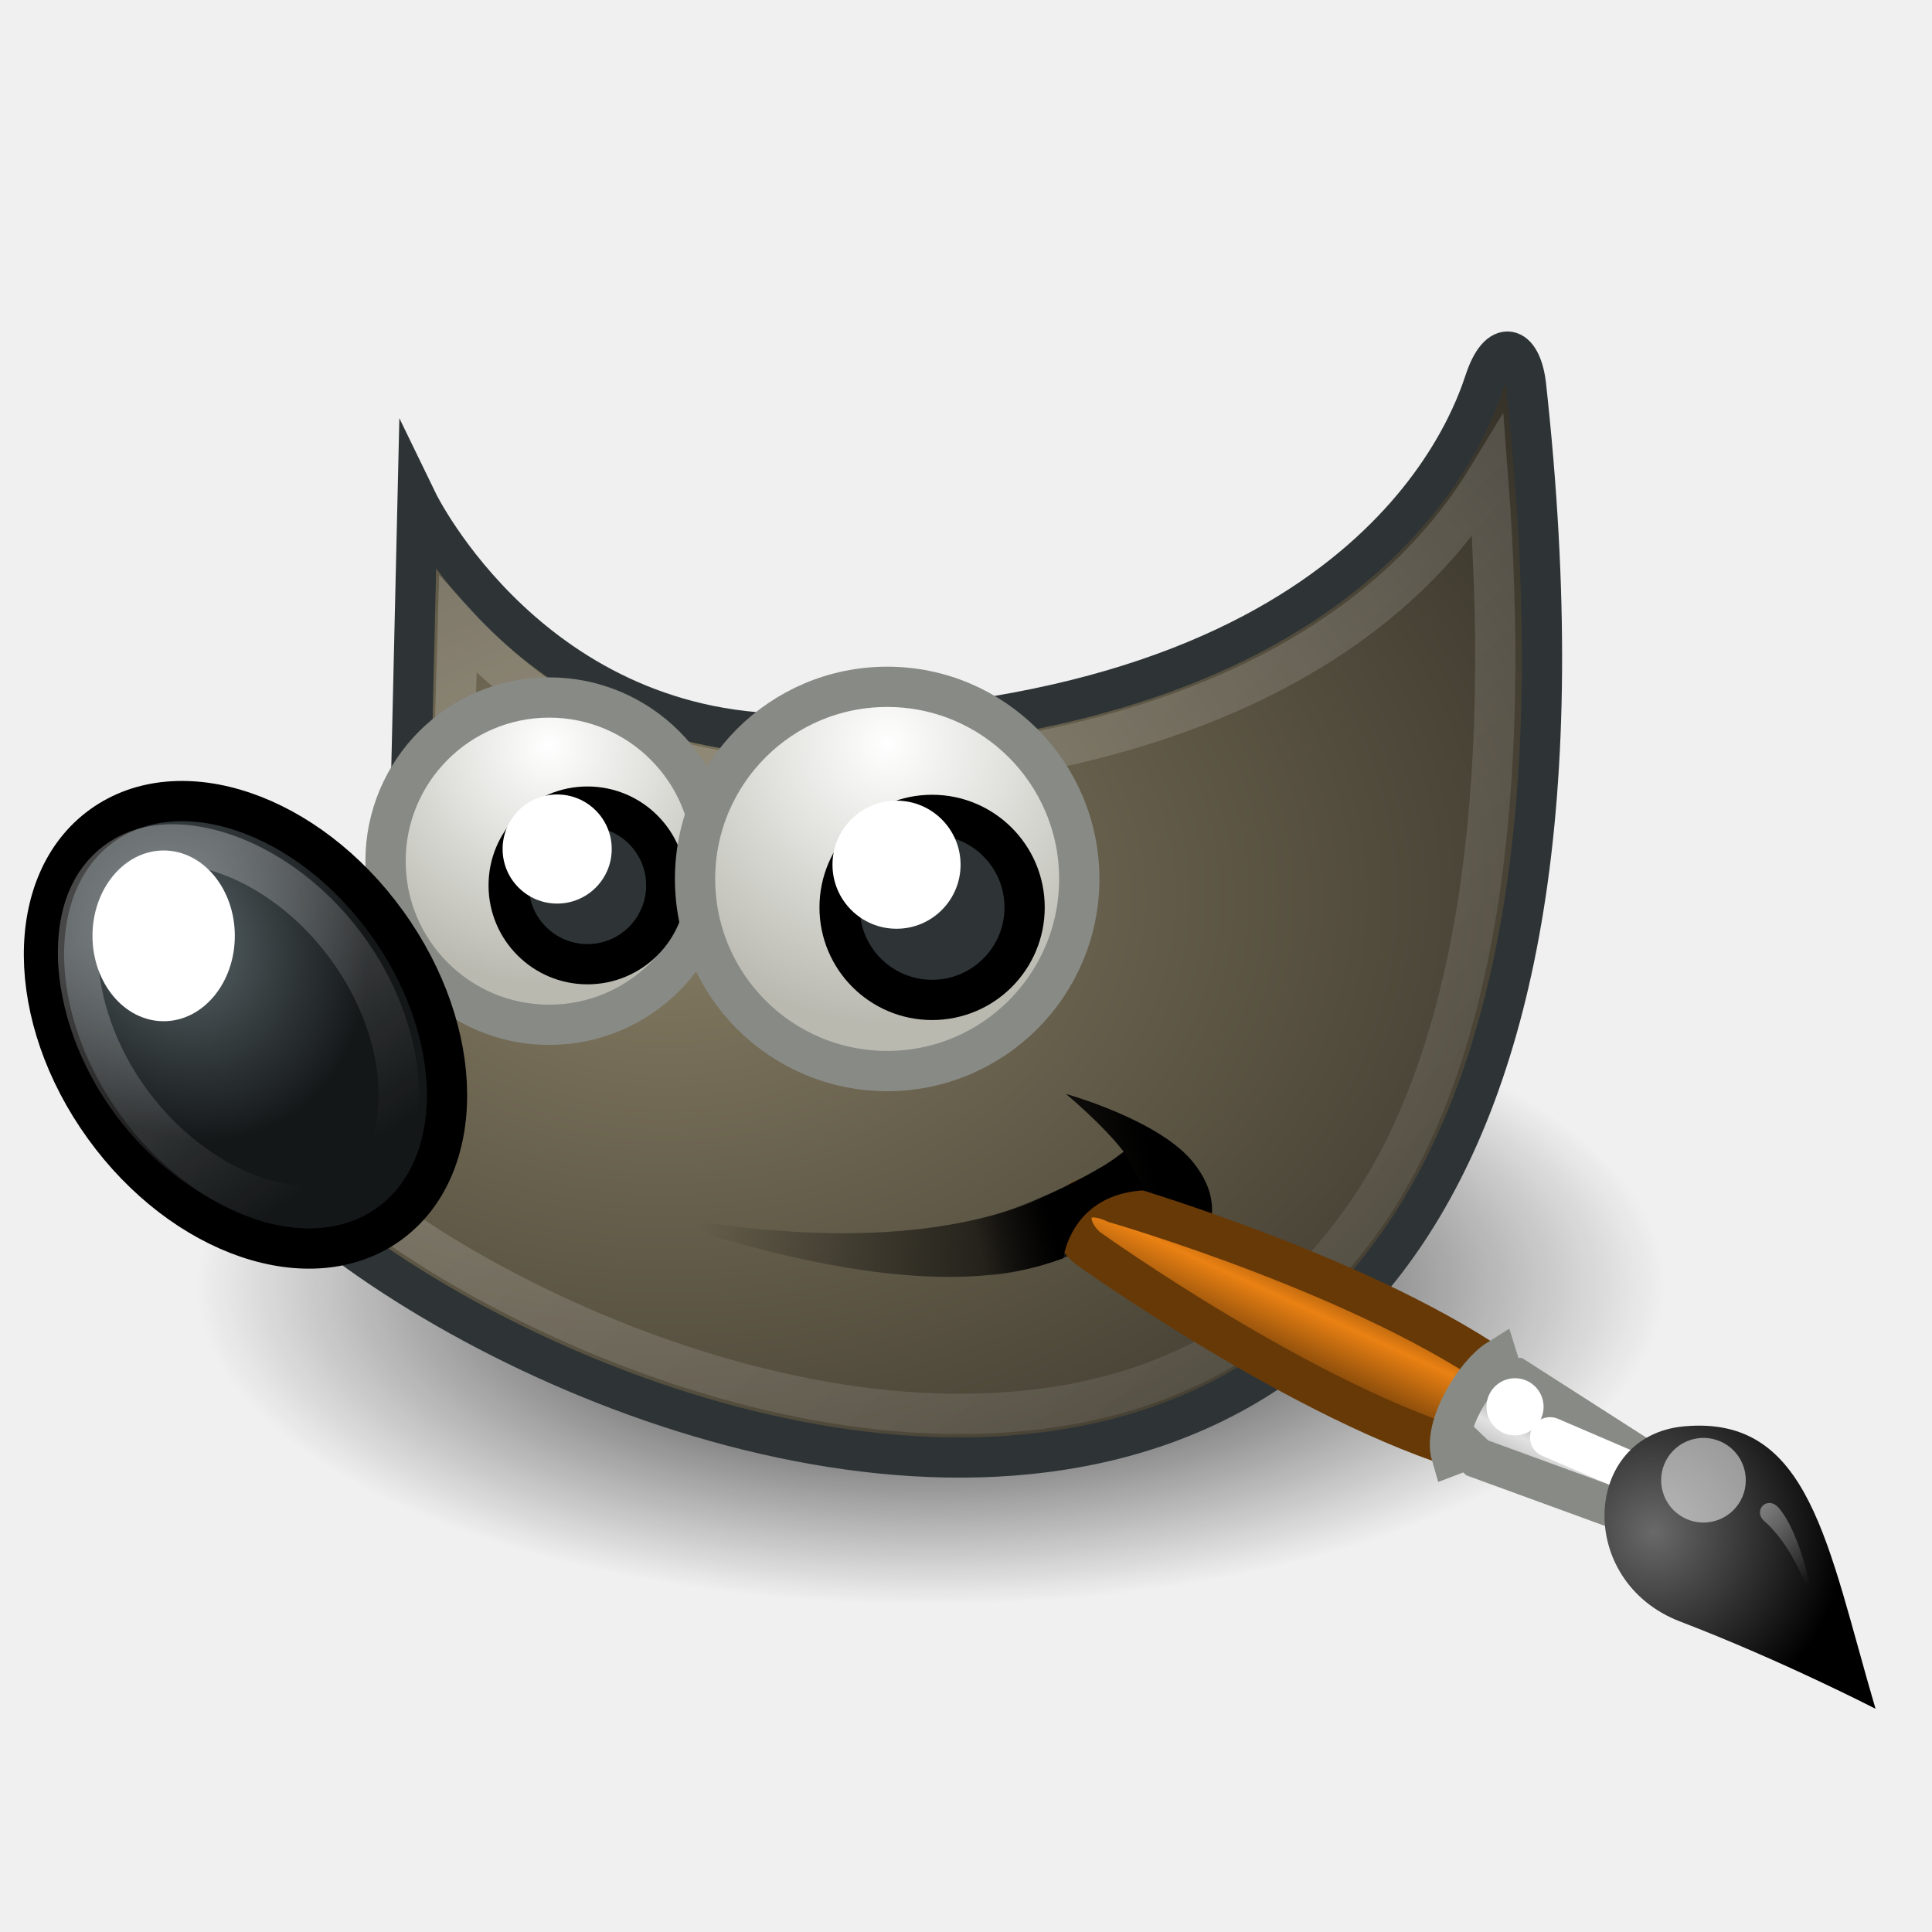
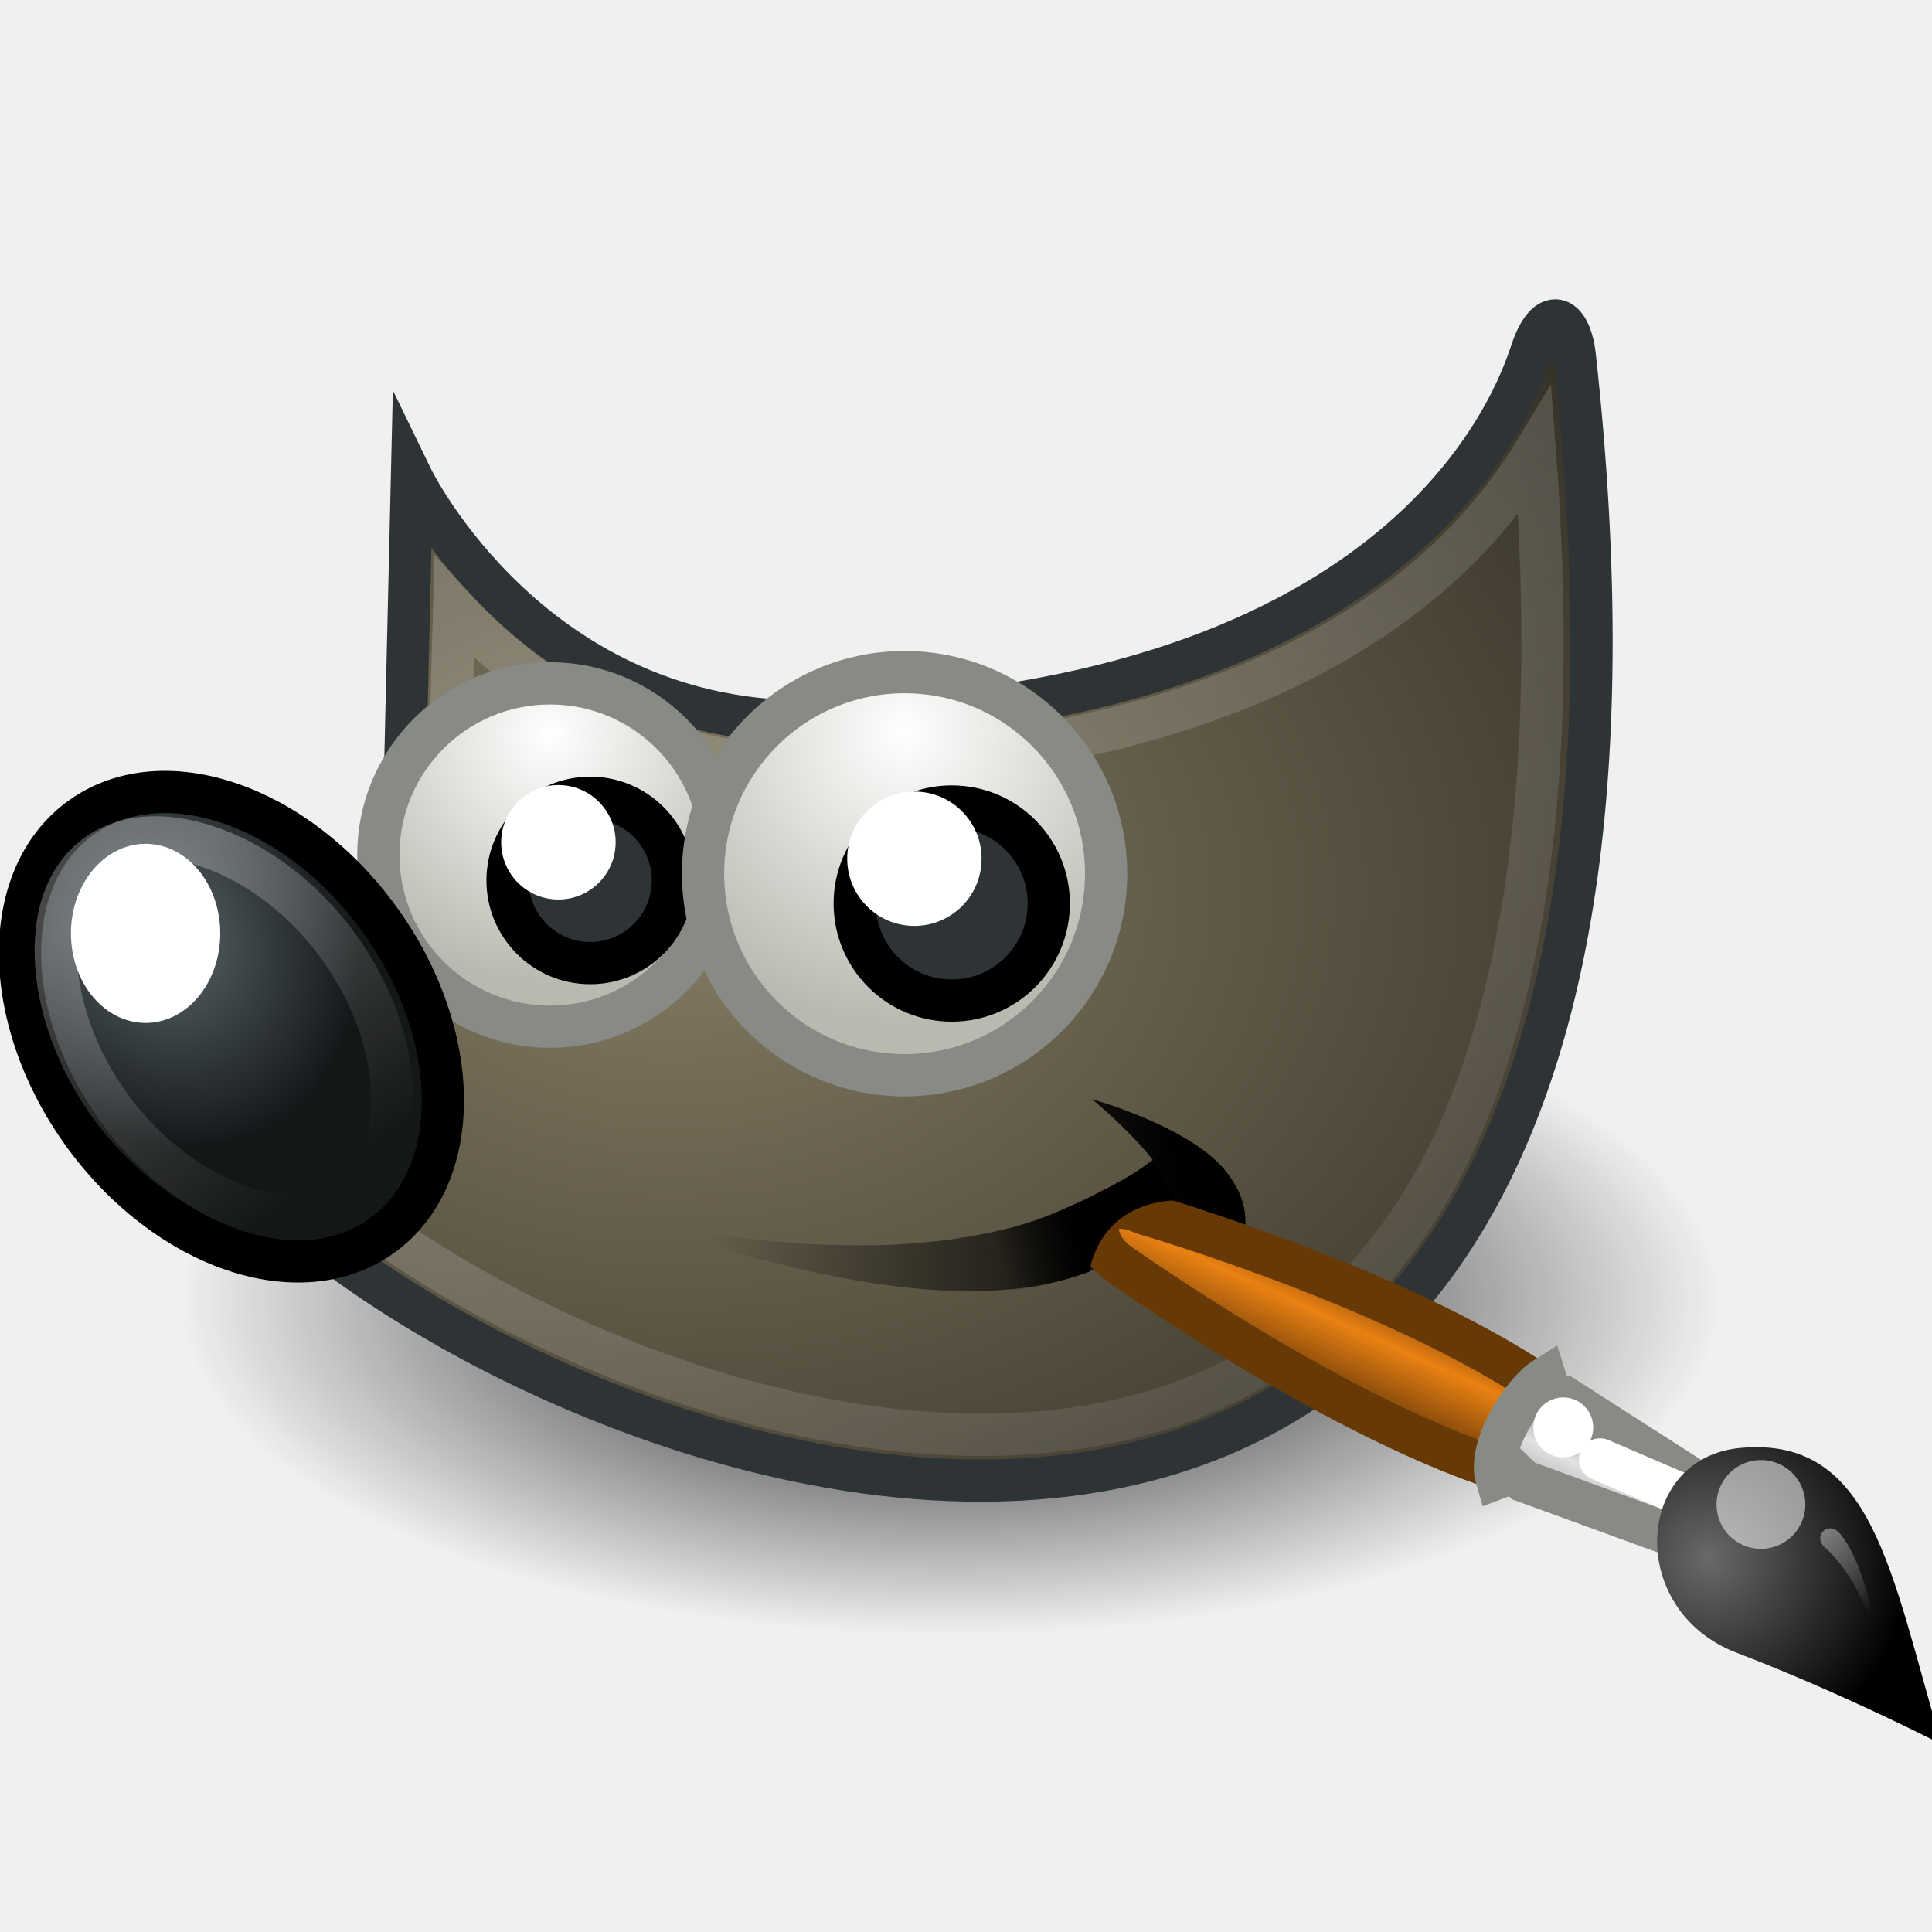
- <svg xmlns="http://www.w3.org/2000/svg" xmlns:xlink="http://www.w3.org/1999/xlink" version="1.0" width="48" height="48" id="svg11300">
-   <defs id="defs3">
-     <linearGradient id="linearGradient8542">
-       <stop style="stop-color:#5b676b;stop-opacity:1" offset="0" id="stop8544" />
-       <stop style="stop-color:#141718;stop-opacity:1" offset="1" id="stop8546" />
-     </linearGradient>
-     <linearGradient id="linearGradient8534">
-       <stop style="stop-color:black;stop-opacity:1" offset="0" id="stop8536" />
-       <stop style="stop-color:black;stop-opacity:0" offset="1" id="stop8538" />
-     </linearGradient>
-     <linearGradient id="linearGradient8524">
-       <stop style="stop-color:white;stop-opacity:1" offset="0" id="stop8526" />
-       <stop style="stop-color:white;stop-opacity:0" offset="1" id="stop8528" />
-     </linearGradient>
-     <linearGradient id="linearGradient2446">
-       <stop style="stop-color:white;stop-opacity:1" offset="0" id="stop2448" />
-       <stop style="stop-color:white;stop-opacity:0" offset="1" id="stop2450" />
-     </linearGradient>
-     <linearGradient x1="13.236" y1="37.752" x2="7.752" y2="42.282" id="linearGradient2452" xlink:href="#linearGradient2446" gradientUnits="userSpaceOnUse" gradientTransform="matrix(0.755165,0.395143,-0.395143,0.755165,-25.91245,6.532586)" />
-     <linearGradient id="linearGradient6963">
-       <stop style="stop-color:#696969;stop-opacity:1" offset="0" id="stop6965" />
-       <stop style="stop-color:black;stop-opacity:1" offset="1" id="stop6967" />
-     </linearGradient>
-     <radialGradient cx="15.415" cy="35.357" r="7.579" fx="15.415" fy="35.357" id="radialGradient6969" xlink:href="#linearGradient6963" gradientUnits="userSpaceOnUse" gradientTransform="matrix(1.572694,5.424952e-17,1.037922e-12,1.532639,-55.36682,-21.35823)" />
-     <linearGradient id="linearGradient6939">
-       <stop style="stop-color:#bdbdbd;stop-opacity:1" offset="0" id="stop6941" />
-       <stop style="stop-color:#e2e2e2;stop-opacity:1" offset="0.333" id="stop6947" />
-       <stop style="stop-color:#a3a3a3;stop-opacity:1" offset="0.667" id="stop6949" />
-       <stop style="stop-color:#ddd;stop-opacity:1" offset="1" id="stop6943" />
-     </linearGradient>
-     <linearGradient x1="19.395" y1="30.001" x2="23.109" y2="33.439" id="linearGradient6945" xlink:href="#linearGradient6939" gradientUnits="userSpaceOnUse" gradientTransform="translate(-46.40695,-1.802856)" />
-     <linearGradient id="linearGradient6951">
-       <stop style="stop-color:#6e3d09;stop-opacity:1" offset="0" id="stop6953" />
-       <stop style="stop-color:#ea8113;stop-opacity:1" offset="0.242" id="stop6959" />
-       <stop style="stop-color:#5c3307;stop-opacity:1" offset="0.621" id="stop6961" />
-       <stop style="stop-color:#e07c12;stop-opacity:1" offset="1" id="stop6955" />
-     </linearGradient>
-     <linearGradient x1="37.018" y1="19.24" x2="27.754" y2="11.182" id="linearGradient6957" xlink:href="#linearGradient6951" gradientUnits="userSpaceOnUse" gradientTransform="translate(-49.30496,1.877723)" />
-     <linearGradient id="linearGradient6500">
-       <stop style="stop-color:#857c63;stop-opacity:1" offset="0" id="stop6502" />
-       <stop style="stop-color:#221f19;stop-opacity:1" offset="1" id="stop6504" />
-     </linearGradient>
-     <linearGradient id="linearGradient6492">
-       <stop style="stop-color:black;stop-opacity:1" offset="0" id="stop6494" />
-       <stop style="stop-color:black;stop-opacity:0" offset="1" id="stop6496" />
-     </linearGradient>
-     <linearGradient id="linearGradient6482">
-       <stop style="stop-color:black;stop-opacity:1" offset="0" id="stop6484" />
-       <stop style="stop-color:black;stop-opacity:0" offset="1" id="stop6486" />
-     </linearGradient>
-     <linearGradient id="linearGradient6468">
-       <stop style="stop-color:white;stop-opacity:1" offset="0" id="stop6470" />
-       <stop style="stop-color:#b9b9b0;stop-opacity:1" offset="1" id="stop6472" />
-     </linearGradient>
-     <linearGradient id="linearGradient6452">
-       <stop style="stop-color:white;stop-opacity:1" offset="0" id="stop6454" />
-       <stop style="stop-color:white;stop-opacity:0" offset="1" id="stop6456" />
-     </linearGradient>
-     <linearGradient x1="6.305" y1="23.362" x2="5.985" y2="31.57" id="linearGradient6458" xlink:href="#linearGradient6452" gradientUnits="userSpaceOnUse" />
-     <radialGradient cx="69.473" cy="19.598" r="3.515" fx="69.473" fy="19.598" id="radialGradient6474" xlink:href="#linearGradient6468" gradientUnits="userSpaceOnUse" gradientTransform="matrix(1.318488,1.207574e-15,-1.207574e-15,1.318488,-22.1264,-6.241691)" />
-     <radialGradient cx="23" cy="33.938" r="18.25" fx="23" fy="33.938" id="radialGradient6498" xlink:href="#linearGradient6492" gradientUnits="userSpaceOnUse" gradientTransform="matrix(1,0,0,0.284247,0,24.29088)" />
-     <linearGradient x1="14.969" y1="19.111" x2="39.525" y2="46.986" id="linearGradient8530" xlink:href="#linearGradient8524" gradientUnits="userSpaceOnUse" />
-     <radialGradient cx="6.024" cy="25.271" r="4.831" fx="6.024" fy="25.271" id="radialGradient8548" xlink:href="#linearGradient8542" gradientUnits="userSpaceOnUse" gradientTransform="matrix(0.916159,9.318684e-2,-0.108765,1.069309,3.253668,-3.029272)" />
-     <linearGradient x1="26.163" y1="30.543" x2="24.329" y2="30.985" id="linearGradient4330" xlink:href="#linearGradient8534" gradientUnits="userSpaceOnUse" />
-     <linearGradient x1="32.35" y1="28.083" x2="21.213" y2="30.293" id="linearGradient4351" xlink:href="#linearGradient6482" gradientUnits="userSpaceOnUse" gradientTransform="translate(-3.836549,0.345971)" />
-     <radialGradient cx="18.558" cy="22.3" r="19.229" fx="18.558" fy="22.3" id="radialGradient4354" xlink:href="#linearGradient6500" gradientUnits="userSpaceOnUse" gradientTransform="matrix(1.77275,-1.847562e-16,1.351402e-16,1.29668,-16.3404,-6.615959)" />
-     <radialGradient cx="69.473" cy="19.598" r="3.515" fx="69.473" fy="19.598" id="radialGradient4363" xlink:href="#linearGradient6468" gradientUnits="userSpaceOnUse" gradientTransform="matrix(1.318488,1.207574e-15,-1.207574e-15,1.318488,-22.1264,-6.241691)" />
-   </defs>
-   <g id="layer1">
-     <path d="M 41.25 33.938 A 18.25 5.188 0 1 1  4.75,33.938 A 18.25 5.188 0 1 1  41.25 33.938 z" transform="matrix(1,0,0,1.53012,0.125,-19.99096)" style="color:black;fill:url(#radialGradient6498);fill-opacity:1;fill-rule:evenodd;stroke:none;stroke-width:1;stroke-linecap:butt;stroke-linejoin:miter;marker:none;marker-start:none;marker-mid:none;marker-end:none;stroke-miterlimit:10;stroke-dasharray:none;stroke-dashoffset:0;stroke-opacity:1;visibility:visible;display:inline;overflow:visible" id="path6490" />
-     <path d="M 10.374,12.468 C 10.374,12.468 13.249,18.396 19.974,18.228 C 34.066,17.875 36.537,10.523 36.891,9.463 C 37.244,8.402 37.785,8.563 37.91,9.543 C 42.507,51.262 6.014,33.362 4.718,26.256 C 11.965,24.135 10.198,20.069 10.198,20.069 L 10.374,12.468 z " style="color:black;fill:url(#radialGradient4354);fill-opacity:1;fill-rule:evenodd;stroke:#2e3436;stroke-width:1;stroke-linecap:butt;stroke-linejoin:miter;marker:none;marker-start:none;marker-mid:none;marker-end:none;stroke-miterlimit:10;stroke-dasharray:none;stroke-dashoffset:0;stroke-opacity:1;visibility:visible;display:inline;overflow:visible" id="path4323" />
-     <path d="M 15.738,30.066 C 22.477,31.414 25.908,30.164 27.917,28.613 C 27.387,27.928 26.481,27.177 26.481,27.177 C 26.481,27.177 28.834,27.831 29.663,28.901 C 30.489,29.967 29.969,30.624 29.753,31.989 C 29.272,30.79 28.373,30.341 28.252,29.865 C 26.445,32.361 21.945,32.258 15.738,30.066 z " style="color:black;fill:url(#linearGradient4351);fill-opacity:1;fill-rule:evenodd;stroke:none;stroke-width:1;stroke-linecap:butt;stroke-linejoin:miter;marker:none;marker-start:none;marker-mid:none;marker-end:none;stroke-miterlimit:10;stroke-dasharray:none;stroke-dashoffset:0;stroke-opacity:1;visibility:visible;display:inline;overflow:visible" id="path6480" />
-     <path d="M 36.969,11.844 C 36.407,12.771 35.562,13.877 34.281,14.938 C 31.649,17.117 27.231,19.1 20,19.281 C 15.776,19.386 13.047,17.347 11.375,15.531 L 11.25,20 C 11.386,20.419 11.665,21.39 11.188,22.719 C 10.673,24.148 9.033,25.61 6.219,26.719 C 6.469,27.241 6.714,27.762 7.469,28.5 C 8.497,29.505 9.926,30.588 11.625,31.562 C 15.023,33.511 19.427,35.056 23.531,35.125 C 27.636,35.194 31.388,33.89 33.969,30.125 C 36.347,26.654 37.651,20.777 36.969,11.844 z " style="opacity:0.185;color:black;fill:none;fill-opacity:1;fill-rule:evenodd;stroke:url(#linearGradient8530);stroke-width:1;stroke-linecap:butt;stroke-linejoin:miter;marker:none;marker-start:none;marker-mid:none;marker-end:none;stroke-miterlimit:10;stroke-dasharray:none;stroke-dashoffset:0;stroke-opacity:1;visibility:visible;display:inline;overflow:visible" id="path8520" />
-     <path d="M 72.655 21.837 A 3.182 3.182 0 1 1  66.291,21.837 A 3.182 3.182 0 1 1  72.655 21.837 z" transform="matrix(1.277778,0,0,1.277778,-75.12661,-6.507784)" style="color:black;fill:url(#radialGradient4363);fill-opacity:1;fill-rule:evenodd;stroke:#888a85;stroke-width:0.783;stroke-linecap:butt;stroke-linejoin:miter;marker:none;marker-start:none;marker-mid:none;marker-end:none;stroke-miterlimit:10;stroke-dasharray:none;stroke-dashoffset:0;stroke-opacity:1;visibility:visible;display:inline;overflow:visible" id="path4357" />
-     <path d="M 10.43 27.229 A 4.331 6.099 0 1 1  1.768,27.229 A 4.331 6.099 0 1 1  10.43 27.229 z" transform="matrix(0.810984,-0.585069,0.585069,0.810984,-14.77791,6.947121)" style="color:black;fill:url(#radialGradient8548);fill-opacity:1;fill-rule:evenodd;stroke:black;stroke-width:1;stroke-linecap:butt;stroke-linejoin:miter;marker:none;marker-start:none;marker-mid:none;marker-end:none;stroke-miterlimit:10;stroke-dasharray:none;stroke-dashoffset:0;stroke-opacity:1;visibility:visible;display:inline;overflow:visible" id="path5198" />
-     <path d="M 24.042 21.837 A 2.298 2.298 0 1 1  19.445,21.837 A 2.298 2.298 0 1 1  24.042 21.837 z" transform="matrix(0.851852,0,0,0.851852,-3.926759,3.395528)" style="color:black;fill:#2e3436;fill-opacity:1;fill-rule:evenodd;stroke:black;stroke-width:1.174;stroke-linecap:butt;stroke-linejoin:miter;marker:none;marker-start:none;marker-mid:none;marker-end:none;stroke-miterlimit:10;stroke-dasharray:none;stroke-dashoffset:0;stroke-opacity:1;visibility:visible;display:inline;overflow:visible" id="path4359" />
-     <path d="M 6.094,22.156 C 5.296,22.156 4.541,22.602 3.906,23.5 C 3.272,24.398 2.812,25.734 2.812,27.219 C 2.812,28.703 3.272,30.04 3.906,30.938 C 4.541,31.835 5.296,32.281 6.094,32.281 C 6.892,32.281 7.671,31.805 8.312,30.906 C 8.954,30.008 9.406,28.7 9.406,27.219 C 9.406,25.737 8.954,24.43 8.312,23.531 C 7.671,22.633 6.892,22.156 6.094,22.156 z " transform="matrix(0.800389,-0.599481,0.599481,0.800389,-15.2744,7.32784)" style="opacity:0.281;color:black;fill:none;fill-opacity:1;fill-rule:evenodd;stroke:url(#linearGradient6458);stroke-width:1;stroke-linecap:butt;stroke-linejoin:miter;marker:none;marker-start:none;marker-mid:none;marker-end:none;stroke-miterlimit:10;stroke-dasharray:none;stroke-dashoffset:0;stroke-opacity:1;visibility:visible;display:inline;overflow:visible" id="path6450" />
-     <path d="M 5.834 23.251 A 1.768 2.121 0 1 1  2.298,23.251 A 1.768 2.121 0 1 1  5.834 23.251 z" style="color:black;fill:white;fill-opacity:1;fill-rule:evenodd;stroke:none;stroke-width:1;stroke-linecap:butt;stroke-linejoin:miter;marker:none;marker-start:none;marker-mid:none;marker-end:none;stroke-miterlimit:10;stroke-dasharray:none;stroke-dashoffset:0;stroke-opacity:1;visibility:visible;display:inline;overflow:visible" id="path6446" />
-     <path d="M 23.158 20.953 A 1.768 1.768 0 1 1  19.622,20.953 A 1.768 1.768 0 1 1  23.158 20.953 z" transform="matrix(0.766666,0,0,0.766666,-2.556414,5.029841)" style="color:black;fill:white;fill-opacity:1;fill-rule:evenodd;stroke:none;stroke-width:1;stroke-linecap:butt;stroke-linejoin:miter;marker:none;marker-start:none;marker-mid:none;marker-end:none;stroke-miterlimit:10;stroke-dasharray:none;stroke-dashoffset:0;stroke-opacity:1;visibility:visible;display:inline;overflow:visible" id="path4361" />
-     <path d="M 72.655 21.837 A 3.182 3.182 0 1 1  66.291,21.837 A 3.182 3.182 0 1 1  72.655 21.837 z" transform="matrix(1.5,0,0,1.5,-82.16821,-10.91852)" style="color:black;fill:url(#radialGradient6474);fill-opacity:1;fill-rule:evenodd;stroke:#888a85;stroke-width:0.667;stroke-linecap:butt;stroke-linejoin:miter;marker:none;marker-start:none;marker-mid:none;marker-end:none;stroke-miterlimit:10;stroke-dasharray:none;stroke-dashoffset:0;stroke-opacity:1;visibility:visible;display:inline;overflow:visible" id="path6462" />
-     <path d="M 24.042 21.837 A 2.298 2.298 0 1 1  19.445,21.837 A 2.298 2.298 0 1 1  24.042 21.837 z" transform="translate(1.414216,0.707108)" style="color:black;fill:#2e3436;fill-opacity:1;fill-rule:evenodd;stroke:black;stroke-width:1;stroke-linecap:butt;stroke-linejoin:miter;marker:none;marker-start:none;marker-mid:none;marker-end:none;stroke-miterlimit:10;stroke-dasharray:none;stroke-dashoffset:0;stroke-opacity:1;visibility:visible;display:inline;overflow:visible" id="path6464" />
-     <path d="M 23.158 20.953 A 1.768 1.768 0 1 1  19.622,20.953 A 1.768 1.768 0 1 1  23.158 20.953 z" transform="matrix(0.9,0,0,0.9,3.022883,2.625648)" style="color:black;fill:white;fill-opacity:1;fill-rule:evenodd;stroke:none;stroke-width:1;stroke-linecap:butt;stroke-linejoin:miter;marker:none;marker-start:none;marker-mid:none;marker-end:none;stroke-miterlimit:10;stroke-dasharray:none;stroke-dashoffset:0;stroke-opacity:1;visibility:visible;display:inline;overflow:visible" id="path6466" />
-     <g transform="matrix(-0.114852,-0.389864,0.389864,-0.114852,24.71507,29.68942)" id="g8463">
-       <path d="M -23.364,23.568 L -19.654,27.038 C -11.307,20.657 -2.56,6.938 -2.56,6.938 C -0.584,4.696 -2.677,3.188 -4.725,4.54 C -4.725,4.54 -17.695,14.655 -23.364,23.568 z " style="opacity:1;color:black;fill:url(#linearGradient6957);fill-opacity:1;fill-rule:nonzero;stroke:#673907;stroke-width:2.46;stroke-linecap:round;stroke-linejoin:miter;marker:none;marker-start:none;marker-mid:none;marker-end:none;stroke-miterlimit:4;stroke-dasharray:none;stroke-dashoffset:0;stroke-opacity:1;visibility:visible;display:inline;overflow:visible" id="path6937" />
-       <path d="M -30.45,32.814 L -28.203,34.748 L -19.711,27.381 L -19.436,26.675 L -18.341,26.657 C -18.779,25.095 -21.283,22.274 -23.158,22.274 L -23.076,23.364 L -23.746,23.744 L -30.45,32.814 z " style="opacity:1;color:black;fill:url(#linearGradient6945);fill-opacity:1;fill-rule:nonzero;stroke:#888a85;stroke-width:2.46;stroke-linecap:round;stroke-linejoin:miter;marker:none;marker-start:none;marker-mid:none;marker-end:none;stroke-miterlimit:4;stroke-dasharray:none;stroke-dashoffset:0;stroke-opacity:1;visibility:visible;display:inline;overflow:visible" id="path6935" />
-       <path d="M -23.801,28.377 L -28.166,33.643" style="opacity:1;color:black;fill:none;fill-opacity:1;fill-rule:nonzero;stroke:white;stroke-width:2.46;stroke-linecap:round;stroke-linejoin:round;marker:none;marker-start:none;marker-mid:none;marker-end:none;stroke-miterlimit:4;stroke-dasharray:none;stroke-dashoffset:0;stroke-opacity:1;visibility:visible;display:inline;overflow:visible" id="path6985" />
-       <path d="M -45.341,42.77 C -34.897,42.77 -26.971,44.014 -25.471,36.415 C -24.261,30.292 -32.681,27.358 -36.853,32.824 C -40.873,38.09 -45.341,42.77 -45.341,42.77 z " style="opacity:1;color:black;fill:url(#radialGradient6969);fill-opacity:1;fill-rule:nonzero;stroke:none;stroke-width:0.2;stroke-linecap:round;stroke-linejoin:miter;marker:none;marker-start:none;marker-mid:none;marker-end:none;stroke-miterlimit:4;stroke-dasharray:none;stroke-dashoffset:0;stroke-opacity:1;visibility:visible;display:inline;overflow:visible" id="path6933" />
-       <path d="M 8.875 37.75 A 1.25 1.25 0 1 1  6.375,37.75 A 1.25 1.25 0 1 1  8.875 37.75 z" transform="matrix(2.069903,-2.005828e-15,-1.697698e-15,2.069903,-44.75012,-41.50978)" style="opacity:0.528;color:black;fill:white;fill-opacity:1;fill-rule:nonzero;stroke:none;stroke-width:1;stroke-linecap:round;stroke-linejoin:miter;marker:none;marker-start:none;marker-mid:none;marker-end:none;stroke-miterlimit:4;stroke-dasharray:none;stroke-dashoffset:0;stroke-opacity:1;visibility:visible;display:inline;overflow:visible" id="path6971" />
-       <path d="M 8.875 37.75 A 1.25 1.25 0 1 1  6.375,37.75 A 1.25 1.25 0 1 1  8.875 37.75 z" transform="matrix(1.396669,6.090506e-16,8.67172e-16,1.396669,-32.05526,-25.87664)" style="opacity:1;color:black;fill:white;fill-opacity:1;fill-rule:nonzero;stroke:none;stroke-width:1;stroke-linecap:round;stroke-linejoin:miter;marker:none;marker-start:none;marker-mid:none;marker-end:none;stroke-miterlimit:4;stroke-dasharray:none;stroke-dashoffset:0;stroke-opacity:1;visibility:visible;display:inline;overflow:visible" id="path6983" />
-       <path d="M -38.544,40.909 C -38.544,40.909 -34.822,41.004 -32.427,39.497 C -31.58,38.964 -30.911,40.147 -31.933,40.585 C -34.141,41.529 -38.544,40.909 -38.544,40.909 z " style="opacity:0.428;color:black;fill:url(#linearGradient2452);fill-opacity:1;fill-rule:nonzero;stroke:none;stroke-width:1;stroke-linecap:round;stroke-linejoin:miter;marker:none;marker-start:none;marker-mid:none;marker-end:none;stroke-miterlimit:4;stroke-dasharray:none;stroke-dashoffset:0;stroke-opacity:1;visibility:visible;display:inline;overflow:visible" id="path1571" />
+ <svg xmlns="http://www.w3.org/2000/svg" xmlns:xlink="http://www.w3.org/1999/xlink" height="64" viewBox="0 0 32 32" width="64">
+   <linearGradient id="a">
+     <stop offset="0" />
+     <stop offset="1" stop-opacity="0" />
+   </linearGradient>
+   <linearGradient id="b">
+     <stop offset="0" stop-color="#fff" />
+     <stop offset="1" stop-color="#fff" stop-opacity="0" />
+   </linearGradient>
+   <linearGradient id="c" gradientTransform="matrix(.755165 .395143 -.395143 .755165 -25.91245 6.532586)" gradientUnits="userSpaceOnUse" x1="13.236" x2="7.752" xlink:href="#b" y1="37.752" y2="42.282" />
+   <radialGradient id="d" cx="15.415" cy="35.357" gradientTransform="matrix(1.572694 0 0 1.532639 -55.36682 -21.35823)" gradientUnits="userSpaceOnUse" r="7.579">
+     <stop offset="0" stop-color="#696969" />
+     <stop offset="1" />
+   </radialGradient>
+   <linearGradient id="e" gradientUnits="userSpaceOnUse" x1="-27.012" x2="-23.298" y1="28.198" y2="31.636">
+     <stop offset="0" stop-color="#bdbdbd" />
+     <stop offset=".333" stop-color="#e2e2e2" />
+     <stop offset=".667" stop-color="#a3a3a3" />
+     <stop offset="1" stop-color="#ddd" />
+   </linearGradient>
+   <linearGradient id="f" gradientUnits="userSpaceOnUse" x1="-12.287" x2="-21.551" y1="21.118" y2="13.06">
+     <stop offset="0" stop-color="#6e3d09" />
+     <stop offset=".242" stop-color="#ea8113" />
+     <stop offset=".621" stop-color="#5c3307" />
+     <stop offset="1" stop-color="#e07c12" />
+   </linearGradient>
+   <linearGradient id="g" gradientUnits="userSpaceOnUse" x1="6.305" x2="5.985" xlink:href="#b" y1="23.362" y2="31.57" />
+   <radialGradient id="h" cx="69.473" cy="19.598" gradientUnits="userSpaceOnUse" r="4.635">
+     <stop offset="0" stop-color="#fff" />
+     <stop offset="1" stop-color="#b9b9b0" />
+   </radialGradient>
+   <radialGradient id="i" cx="23" cy="33.938" gradientTransform="matrix(1 0 0 .284247 0 24.29088)" gradientUnits="userSpaceOnUse" r="18.25" xlink:href="#a" />
+   <linearGradient id="j" gradientUnits="userSpaceOnUse" x1="14.969" x2="39.525" xlink:href="#b" y1="19.111" y2="46.986" />
+   <radialGradient id="k" cx="6.024" cy="25.271" gradientTransform="matrix(.916159 .09318684 -.108765 1.069309 3.253668 -3.029272)" gradientUnits="userSpaceOnUse" r="4.831">
+     <stop offset="0" stop-color="#5b676b" />
+     <stop offset="1" stop-color="#141718" />
+   </radialGradient>
+   <linearGradient id="l" gradientUnits="userSpaceOnUse" x1="26.163" x2="24.329" xlink:href="#a" y1="30.543" y2="30.985" />
+   <linearGradient id="m" gradientUnits="userSpaceOnUse" x1="28.514" x2="17.377" xlink:href="#a" y1="28.429" y2="30.639" />
+   <radialGradient id="n" cx="18.558" cy="22.3" gradientTransform="matrix(1.77275 0 0 1.29668 -16.3404 -6.615959)" gradientUnits="userSpaceOnUse" r="19.229">
+     <stop offset="0" stop-color="#857c63" />
+     <stop offset="1" stop-color="#221f19" />
+   </radialGradient>
+   <g transform="matrix(.6993702 0 0 .6993702 -.432226 -.801379)">
+     <path d="m41.25 33.938a18.25 5.188 0 1 1 -36.5 0 18.25 5.188 0 1 1 36.5 0z" fill="url(#i)" fill-rule="evenodd" transform="matrix(1 0 0 1.53012 .125 -19.99096)" />
+     <path d="m10.374 12.468s2.875 5.928 9.599 5.76c14.093-.354 16.564-7.705 16.917-8.766.354-1.061.895-.9 1.02.08 4.596 41.719-31.897 23.819-33.193 16.714 7.248-2.121 5.48-6.187 5.48-6.187z" fill="url(#n)" fill-rule="evenodd" stroke="#2e3436" stroke-miterlimit="10" />
+     <path d="m15.738 30.066c6.739 1.348 10.171.098 12.179-1.453-.53-.685-1.436-1.436-1.436-1.436s2.353.654 3.182 1.724c.826 1.067.307 1.724.091 3.088-.481-1.199-1.38-1.648-1.502-2.124-1.806 2.497-6.306 2.393-12.514.201z" fill="url(#m)" fill-rule="evenodd" />
+     <path d="m36.969 11.844c-.562.927-1.406 2.033-2.688 3.094-2.632 2.179-7.051 4.162-14.281 4.344-4.224.105-6.953-1.934-8.625-3.75l-.125 4.469c.136.419.415 1.39-.062 2.719-.514 1.429-2.155 2.891-4.969 4 .25.522.495 1.044 1.25 1.781 1.028 1.005 2.457 2.088 4.156 3.062 3.398 1.949 7.802 3.493 11.906 3.562 4.105.069 7.857-1.235 10.438-5 2.379-3.471 3.682-9.348 3-18.281z" fill="none" opacity=".185" stroke="url(#j)" stroke-miterlimit="10" />
+     <path d="m72.655 21.837a3.182 3.182 0 1 1 -6.364 0 3.182 3.182 0 1 1 6.364 0z" fill="url(#h)" fill-rule="evenodd" stroke="#888a85" stroke-miterlimit="10" stroke-width=".783" transform="matrix(1.277778 0 0 1.277778 -75.12661 -6.507784)" />
+     <path d="m10.43 27.229a4.331 6.099 0 1 1 -8.662 0 4.331 6.099 0 1 1 8.662 0z" fill="url(#k)" fill-rule="evenodd" stroke="#000" stroke-miterlimit="10" transform="matrix(.810984 -.585069 .585069 .810984 -14.77791 6.947121)" />
+     <path d="m24.042 21.837a2.298 2.298 0 1 1 -4.596 0 2.298 2.298 0 1 1 4.596 0z" fill="#2e3436" fill-rule="evenodd" stroke="#000" stroke-miterlimit="10" stroke-width="1.174" transform="matrix(.851852 0 0 .851852 -3.926759 3.395528)" />
+     <path d="m6.094 22.156c-.798 0-1.553.446-2.188 1.344s-1.094 2.234-1.094 3.719.459 2.821 1.094 3.719 1.389 1.344 2.188 1.344c.798 0 1.577-.476 2.219-1.375s1.094-2.206 1.094-3.688-.452-2.789-1.094-3.688-1.421-1.375-2.219-1.375z" fill="none" opacity=".281" stroke="url(#g)" stroke-miterlimit="10" transform="matrix(.800389 -.599481 .599481 .800389 -15.2744 7.32784)" />
+     <g fill-rule="evenodd">
+       <path d="m5.834 23.251a1.768 2.121 0 1 1 -3.536 0 1.768 2.121 0 1 1 3.536 0z" fill="#fff" />
+       <path d="m23.158 20.953a1.768 1.768 0 1 1 -3.536 0 1.768 1.768 0 1 1 3.536 0z" fill="#fff" transform="matrix(.766666 0 0 .766666 -2.556414 5.029841)" />
+       <path d="m72.655 21.837a3.182 3.182 0 1 1 -6.364 0 3.182 3.182 0 1 1 6.364 0z" fill="url(#h)" stroke="#888a85" stroke-miterlimit="10" stroke-width=".667" transform="matrix(1.5 0 0 1.5 -82.16821 -10.91852)" />
+       <path d="m24.042 21.837a2.298 2.298 0 1 1 -4.596 0 2.298 2.298 0 1 1 4.596 0z" fill="#2e3436" stroke="#000" stroke-miterlimit="10" transform="translate(1.414216 .707108)" />
+       <path d="m23.158 20.953a1.768 1.768 0 1 1 -3.536 0 1.768 1.768 0 1 1 3.536 0z" fill="#fff" transform="matrix(.9 0 0 .9 3.022883 2.625648)" />
    </g>
-     <path d="M 23.003,31.737 C 24.5,31.88 25.853,31.464 26.415,31.262 C 26.513,30.707 26.952,29.641 28.461,29.571 L 27.931,28.643 C 27.931,28.643 25.964,29.991 23.865,30.389 L 23.003,31.737 z " style="color:black;fill:url(#linearGradient4330);fill-opacity:1;fill-rule:evenodd;stroke:none;stroke-width:1;stroke-linecap:butt;stroke-linejoin:miter;marker:none;marker-start:none;marker-mid:none;marker-end:none;stroke-miterlimit:10;stroke-dasharray:none;stroke-dashoffset:0;stroke-opacity:1;visibility:visible;display:inline;overflow:visible" id="path8532" />
+     <g transform="matrix(-.114852 -.389864 .389864 -.114852 24.71507 29.68942)">
+       <g stroke-linecap="round" stroke-width="2.46">
+         <path d="m-23.364 23.568 3.71 3.469c8.347-6.381 17.094-20.099 17.094-20.099 1.976-2.242-.117-3.75-2.165-2.398 0 0-12.97 10.115-18.639 19.028z" fill="url(#f)" stroke="#673907" />
+         <path d="m-30.45 32.814 2.246 1.934 8.493-7.367.275-.706 1.094-.018c-.438-1.562-2.942-4.383-4.817-4.383l.082 1.09-.67.38-6.704 9.07z" fill="url(#e)" stroke="#888a85" />
+         <path d="m-23.801 28.377-4.365 5.266" fill="none" stroke="#fff" stroke-linejoin="round" />
+       </g>
+       <path d="m-45.341 42.77c10.444 0 18.37 1.244 19.871-6.355 1.209-6.123-7.211-9.057-11.383-3.591-4.019 5.266-8.488 9.946-8.488 9.946z" fill="url(#d)" />
+       <path d="m8.875 37.75a1.25 1.25 0 1 1 -2.5 0 1.25 1.25 0 1 1 2.5 0z" fill="#fff" opacity=".528" transform="matrix(2.069903 0 0 2.069903 -44.75012 -41.50978)" />
+       <path d="m8.875 37.75a1.25 1.25 0 1 1 -2.5 0 1.25 1.25 0 1 1 2.5 0z" fill="#fff" transform="matrix(1.396669 0 0 1.396669 -32.05526 -25.87664)" />
+       <path d="m-38.544 40.909s3.722.094 6.117-1.412c.847-.533 1.516.65.494 1.087-2.207.945-6.61.325-6.61.325z" fill="url(#c)" opacity=".428" />
+     </g>
+     <path d="m23.003 31.737c1.497.143 2.85-.272 3.412-.474.098-.555.537-1.621 2.046-1.691l-.53-.928s-1.967 1.348-4.066 1.746z" fill="url(#l)" fill-rule="evenodd" />
  </g>
</svg>
